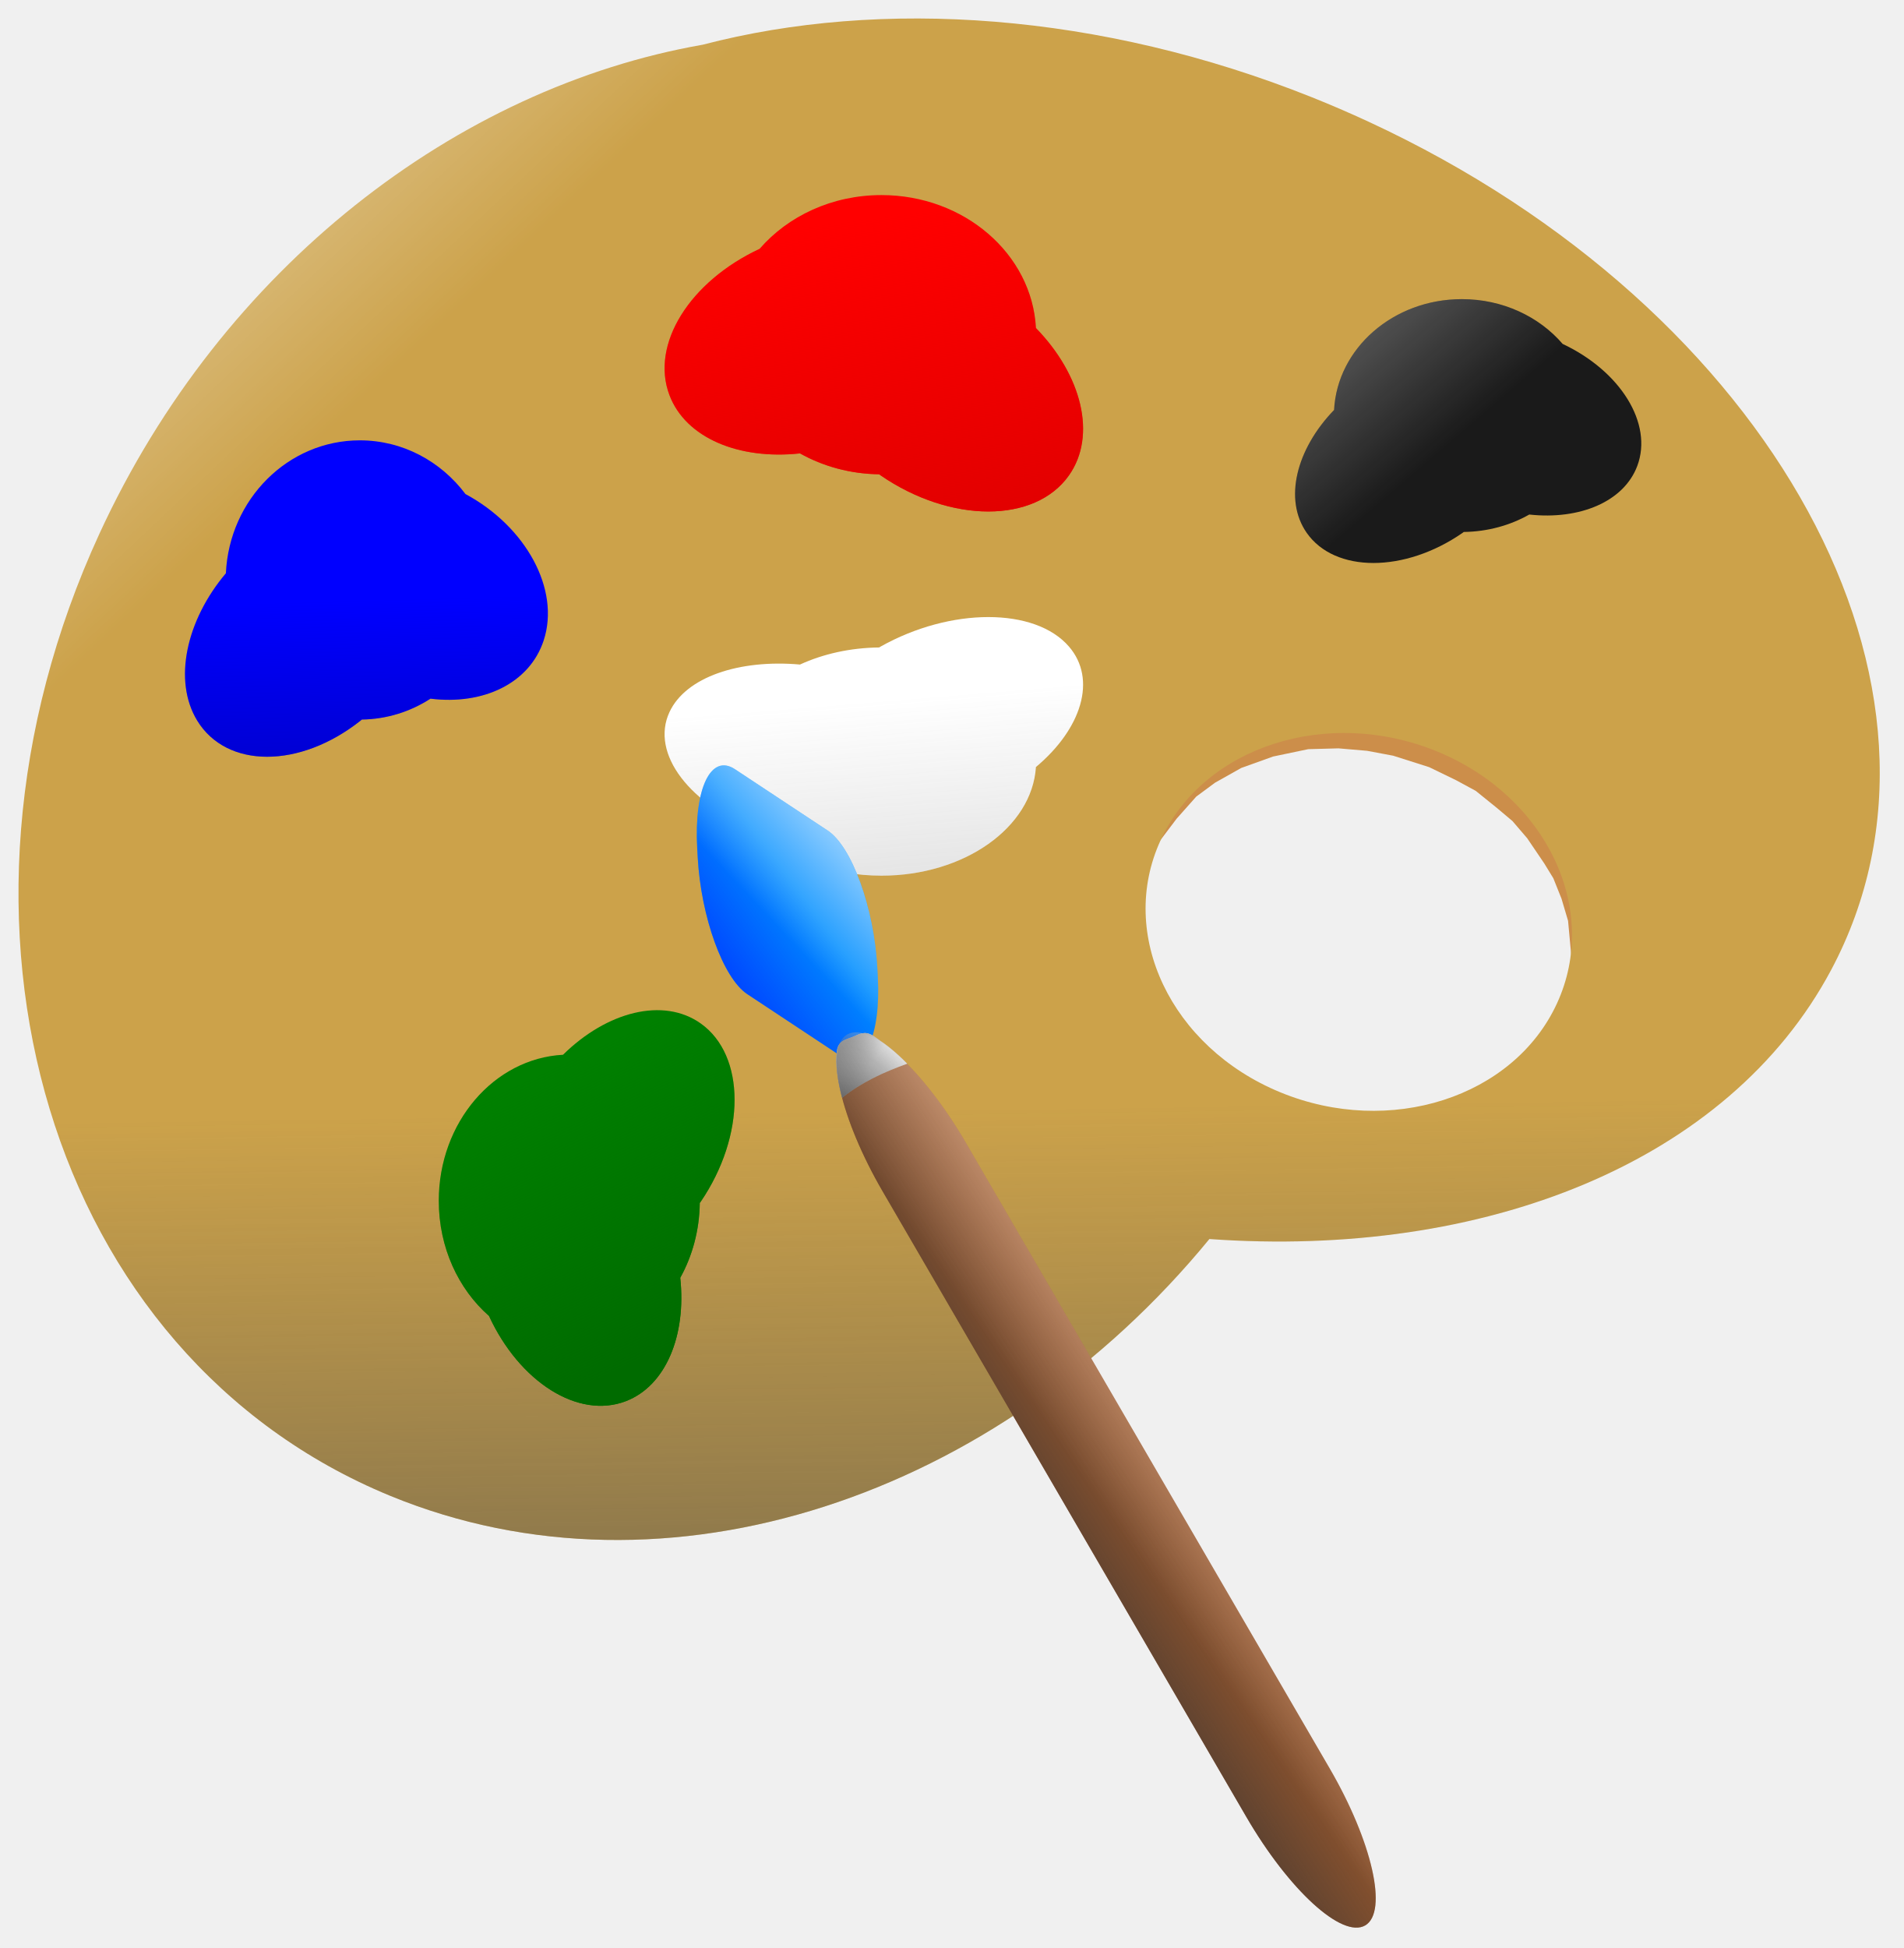
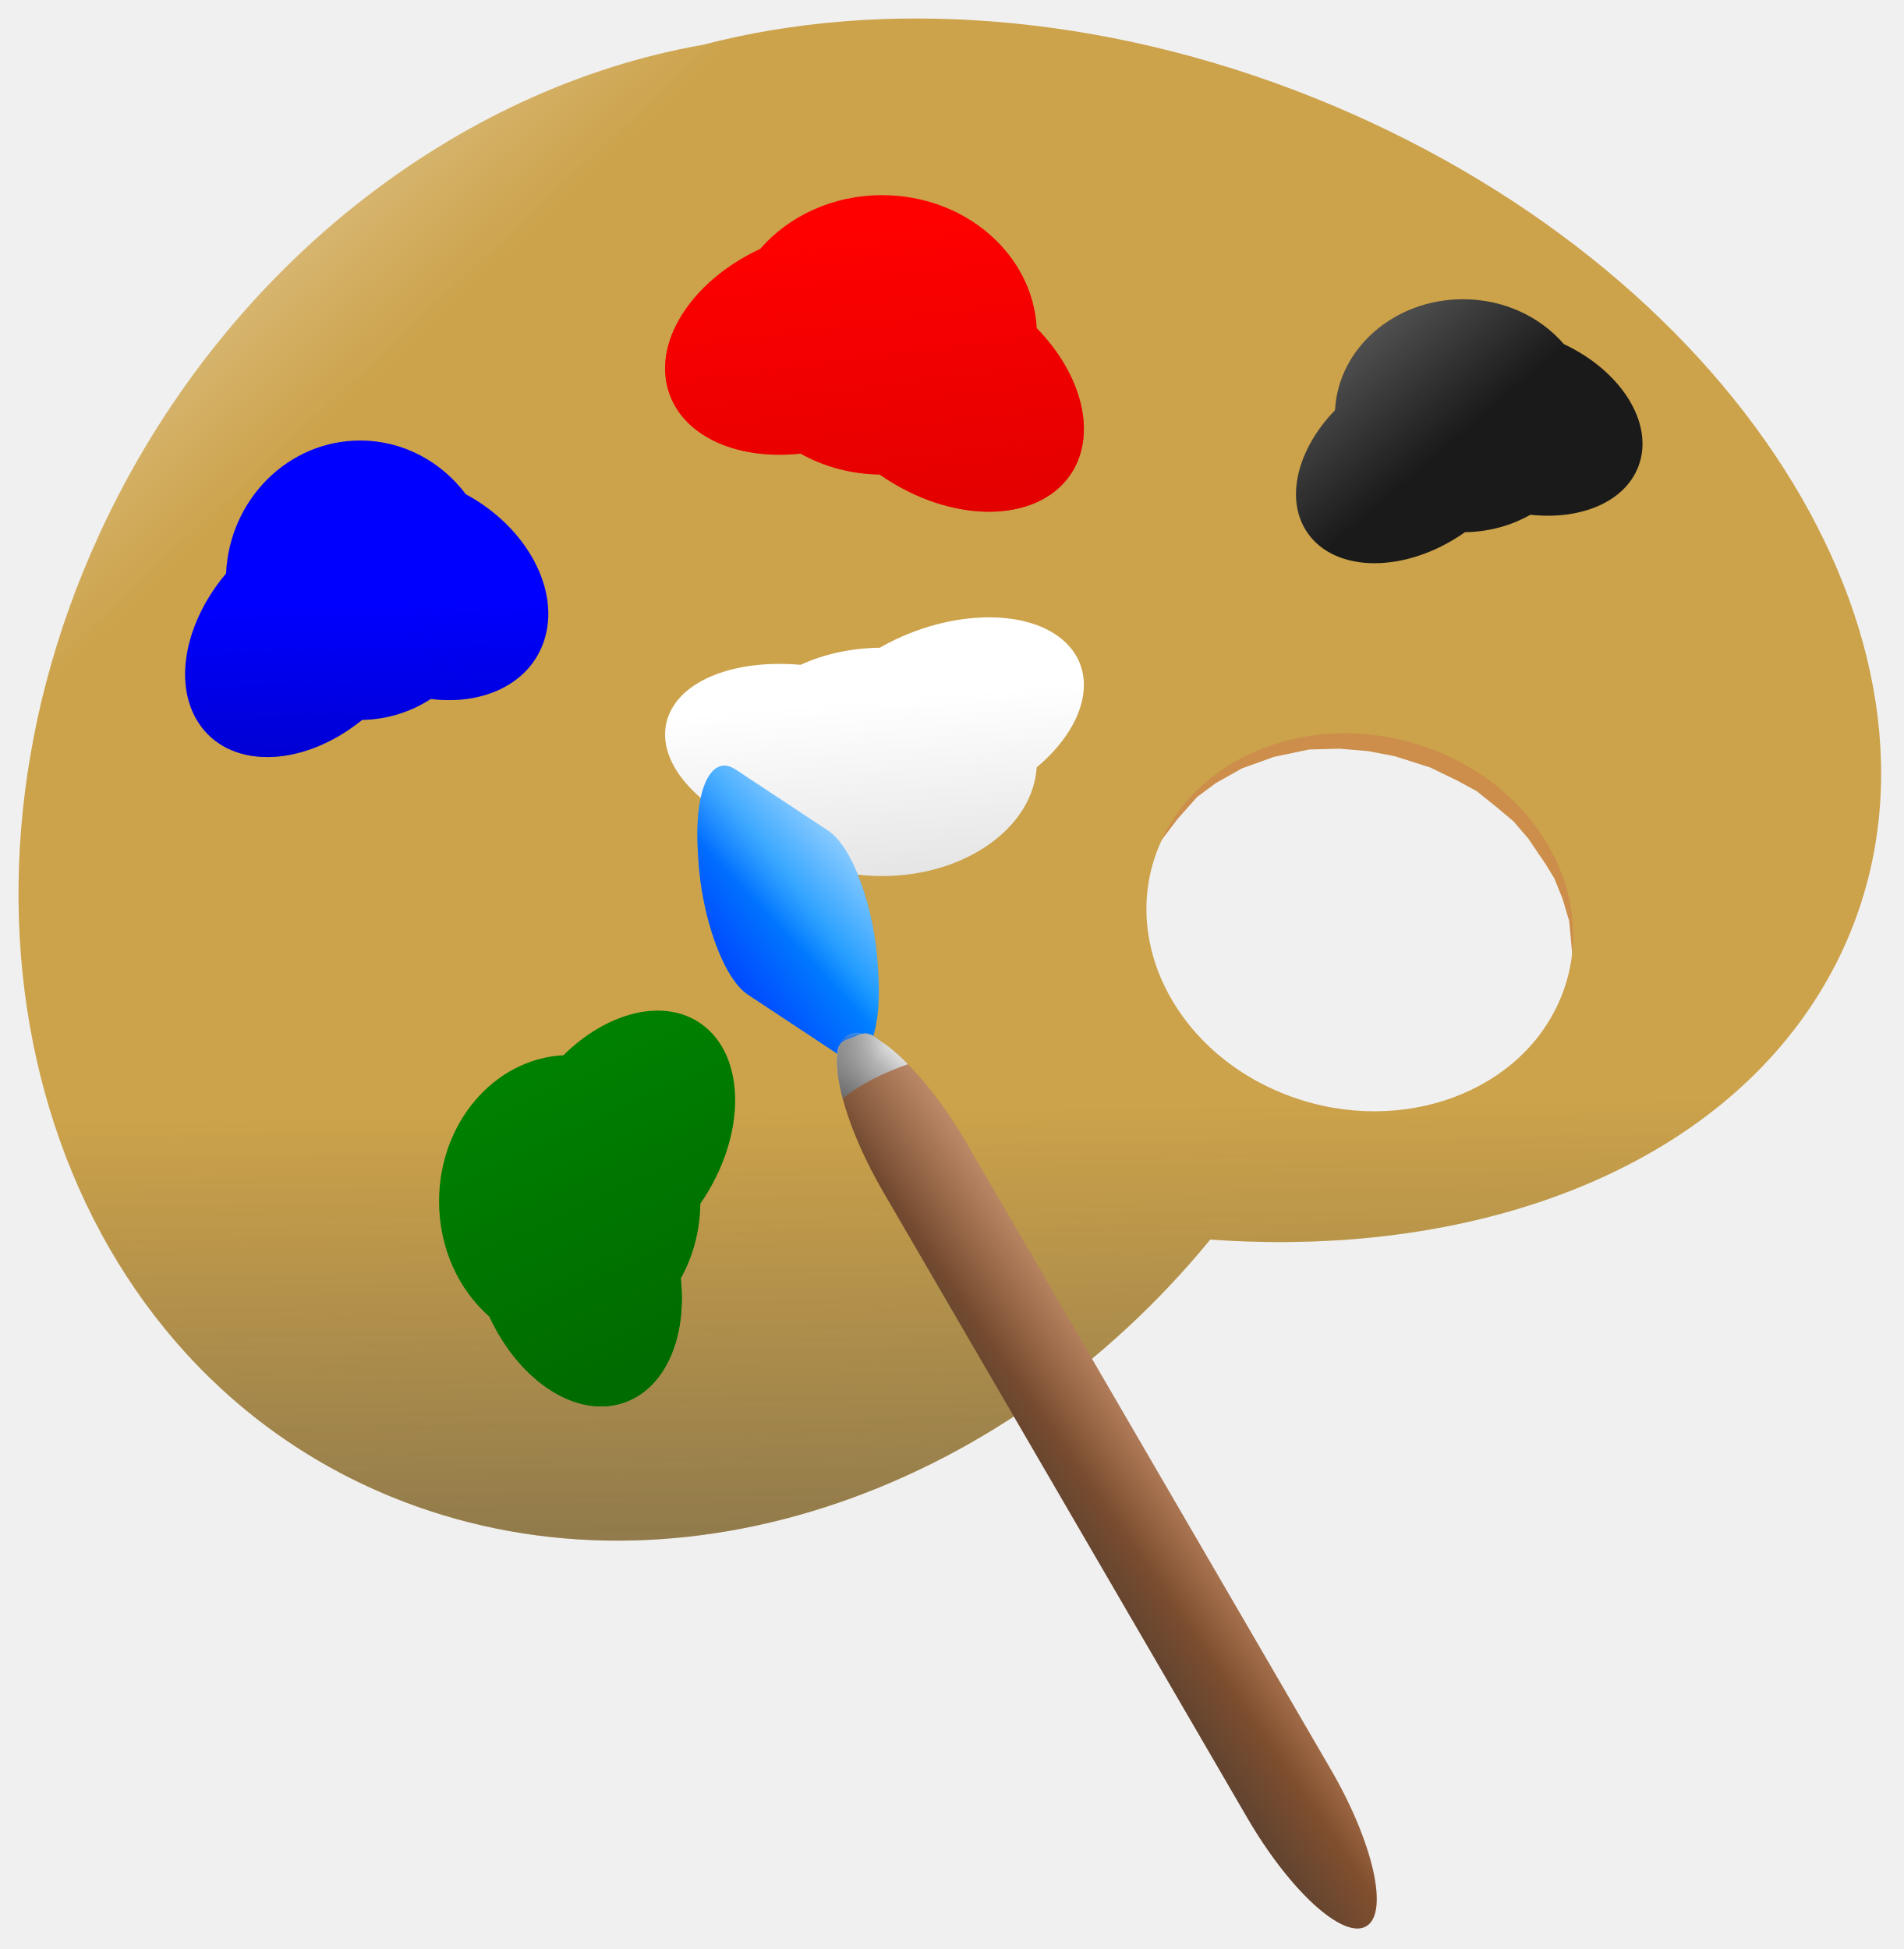
- <svg xmlns="http://www.w3.org/2000/svg" xmlns:xlink="http://www.w3.org/1999/xlink" width="588.26" height="601.95" id="svg2" version="1.0">
+ <svg xmlns="http://www.w3.org/2000/svg" xmlns:xlink="http://www.w3.org/1999/xlink" viewBox="0 0 588 602" version="1.0">
  <defs id="defs4">
    <linearGradient id="linearGradient10226">
      <stop style="stop-color:#006b00;stop-opacity:1;" offset="0" id="stop10228" />
      <stop style="stop-color:#006b00;stop-opacity:0;" offset="1" id="stop10230" />
    </linearGradient>
    <linearGradient id="linearGradient9233">
      <stop style="stop-color:#da0000;stop-opacity:1;" offset="0" id="stop9235" />
      <stop style="stop-color:#da0000;stop-opacity:0;" offset="1" id="stop9237" />
    </linearGradient>
    <linearGradient id="linearGradient8252">
      <stop style="stop-color:#000080;stop-opacity:1;" offset="0" id="stop8254" />
      <stop style="stop-color:#000080;stop-opacity:0;" offset="1" id="stop8256" />
    </linearGradient>
    <linearGradient id="linearGradient6300">
      <stop style="stop-color:#ffffff;stop-opacity:1;" offset="0" id="stop6302" />
      <stop style="stop-color:#ffffff;stop-opacity:0;" offset="1" id="stop6304" />
    </linearGradient>
    <linearGradient id="linearGradient6290">
      <stop style="stop-color:#4d4d4d;stop-opacity:1;" offset="0" id="stop6292" />
      <stop style="stop-color:#4d4d4d;stop-opacity:0;" offset="1" id="stop6294" />
    </linearGradient>
    <linearGradient id="linearGradient4265">
      <stop style="stop-color:#ffffff;stop-opacity:1;" offset="0" id="stop4267" />
      <stop style="stop-color:#ffffff;stop-opacity:0;" offset="1" id="stop4269" />
    </linearGradient>
    <linearGradient id="linearGradient4255">
      <stop style="stop-color:#333333;stop-opacity:1;" offset="0" id="stop4257" />
      <stop style="stop-color:#333333;stop-opacity:0;" offset="1" id="stop4259" />
    </linearGradient>
    <linearGradient id="linearGradient4245">
      <stop style="stop-color:#ffffff;stop-opacity:1;" offset="0" id="stop4247" />
      <stop style="stop-color:#ffffff;stop-opacity:0;" offset="1" id="stop4249" />
    </linearGradient>
    <linearGradient id="linearGradient4235">
      <stop style="stop-color:#0035ff;stop-opacity:1;" offset="0" id="stop4237" />
      <stop style="stop-color:#0035ff;stop-opacity:0;" offset="1" id="stop4239" />
    </linearGradient>
    <linearGradient id="linearGradient3234">
      <stop style="stop-color:#999999;stop-opacity:1;" offset="0" id="stop3236" />
      <stop style="stop-color:#999999;stop-opacity:0;" offset="1" id="stop3238" />
    </linearGradient>
    <linearGradient id="linearGradient3216">
      <stop style="stop-color:#ffffff;stop-opacity:1;" offset="0" id="stop3218" />
      <stop style="stop-color:#ffffff;stop-opacity:0;" offset="1" id="stop3220" />
    </linearGradient>
    <linearGradient id="linearGradient3206">
      <stop style="stop-color:#666666;stop-opacity:1;" offset="0" id="stop3208" />
      <stop style="stop-color:#666666;stop-opacity:0;" offset="1" id="stop3210" />
    </linearGradient>
    <linearGradient xlink:href="#linearGradient4235" id="linearGradient5299" gradientUnits="userSpaceOnUse" gradientTransform="translate(672.5692,-136.2012)" x1="130.555" y1="240.321" x2="183.735" y2="156.631" />
    <linearGradient xlink:href="#linearGradient3206" id="linearGradient5301" gradientUnits="userSpaceOnUse" gradientTransform="translate(600,40)" x1="302.793" y1="297.021" x2="310.874" y2="270.504" />
    <linearGradient xlink:href="#linearGradient3216" id="linearGradient5303" gradientUnits="userSpaceOnUse" gradientTransform="translate(600,40)" x1="322.491" y1="252.826" x2="316.683" y2="271.262" />
    <linearGradient xlink:href="#linearGradient3234" id="linearGradient5305" gradientUnits="userSpaceOnUse" gradientTransform="translate(600,40)" x1="311.885" y1="263.686" x2="326.784" y2="267.951" />
    <linearGradient xlink:href="#linearGradient4245" id="linearGradient5307" gradientUnits="userSpaceOnUse" gradientTransform="translate(672.5692,-136.2012)" x1="216.174" y1="61.485" x2="171.049" y2="187.816" />
    <linearGradient xlink:href="#linearGradient4255" id="linearGradient5309" gradientUnits="userSpaceOnUse" gradientTransform="translate(481.4751,-360.2523)" x1="542.608" y1="77.48" x2="538.433" y2="-23.939" />
    <linearGradient xlink:href="#linearGradient4265" id="linearGradient5311" gradientUnits="userSpaceOnUse" gradientTransform="translate(481.4751,-360.2523)" x1="605.489" y1="-145.44" x2="617.583" y2="11.293" />
    <linearGradient xlink:href="#linearGradient6290" id="linearGradient6296" x1="218.193" y1="751.337" x2="214.152" y2="470.514" gradientUnits="userSpaceOnUse" />
    <linearGradient xlink:href="#linearGradient6300" id="linearGradient6306" x1="22.223" y1="68.474" x2="179.807" y2="236.159" gradientUnits="userSpaceOnUse" />
    <linearGradient xlink:href="#linearGradient8252" id="linearGradient8258" x1="186.878" y1="452.332" x2="182.838" y2="310.832" gradientUnits="userSpaceOnUse" />
    <linearGradient xlink:href="#linearGradient9233" id="linearGradient9239" x1="344.462" y1="314.951" x2="329.31" y2="192.218" gradientUnits="userSpaceOnUse" />
    <linearGradient xlink:href="#linearGradient6300" id="linearGradient9249" x1="414.163" y1="101.809" x2="531.027" y2="238.179" gradientUnits="userSpaceOnUse" />
    <linearGradient xlink:href="#linearGradient3206" id="linearGradient9253" x1="363.655" y1="661.433" x2="337.232" y2="341.215" gradientUnits="userSpaceOnUse" />
    <linearGradient xlink:href="#linearGradient10226" id="linearGradient10232" x1="246.477" y1="548.296" x2="207.081" y2="464.453" gradientUnits="userSpaceOnUse" />
  </defs>
  <g id="layer1" transform="translate(-94.02622,-200.1621)">
    <g id="g10234" transform="translate(40,74.28571)">
      <path id="path6310" d="M 409.869,389.197 L 417.698,378.843 L 423.759,372.024 L 429.567,367.731 L 437.649,363.186 L 447.498,359.65 L 458.357,357.377 L 467.701,357.125 L 476.539,357.882 L 484.621,359.398 L 495.732,362.933 L 504.066,366.974 L 510.127,370.257 L 516.693,375.56 L 521.491,379.601 L 526.037,384.904 L 531.34,392.733 L 534.118,397.278 L 536.644,403.592 L 538.664,410.41 L 539.927,424.047 L 543.715,412.936 L 537.401,383.894 L 515.178,358.892 L 473.762,348.791 L 438.154,353.842 L 409.364,382.126 L 409.869,389.197 z " style="fill:#cc8e4a;fill-opacity:1;fill-rule:evenodd;stroke:#000000;stroke-width:0;stroke-linecap:butt;stroke-linejoin:miter;stroke-miterlimit:4;stroke-dasharray:none;stroke-opacity:1" />
      <path id="path4275" d="M 459.357,155.877 C 394.11,129.813 326.482,125.241 271.198,139.698 C 195.407,152.962 122.687,208.427 84.767,290.784 C 29.132,411.613 69.369,544.799 174.6,588.081 C 260.235,623.304 362.655,588.163 427.808,508.745 C 512.585,514.822 588.173,485.183 619.954,425.639 C 666.223,338.948 602.19,221.503 477.04,163.499 C 471.174,160.78 465.274,158.241 459.357,155.877 z M 498.236,358.103 C 532.058,372.014 548.622,406.87 535.241,435.931 C 521.86,464.992 483.569,477.324 449.747,463.413 C 415.924,449.501 399.341,414.598 412.722,385.537 C 426.102,356.476 464.413,344.191 498.236,358.103 z " style="fill:#cca24a;fill-opacity:1;stroke:#000000;stroke-width:0;stroke-miterlimit:4;stroke-dasharray:none;stroke-opacity:1" />
      <path style="fill:url(#linearGradient6296);fill-opacity:1;stroke:#000000;stroke-width:0;stroke-miterlimit:4;stroke-dasharray:none;stroke-opacity:1" d="M 459.357,155.877 C 394.11,129.813 326.482,125.241 271.198,139.698 C 195.407,152.962 122.687,208.427 84.767,290.784 C 29.132,411.613 69.369,544.799 174.6,588.081 C 260.235,623.304 362.655,588.163 427.808,508.745 C 512.585,514.822 588.173,485.183 619.954,425.639 C 666.223,338.948 602.19,221.503 477.04,163.499 C 471.174,160.78 465.274,158.241 459.357,155.877 z M 498.236,358.103 C 532.058,372.014 548.622,406.87 535.241,435.931 C 521.86,464.992 483.569,477.324 449.747,463.413 C 415.924,449.501 399.341,414.598 412.722,385.537 C 426.102,356.476 464.413,344.191 498.236,358.103 z " id="path5319" />
      <path id="path6298" d="M 459.357,155.877 C 394.11,129.813 326.482,125.241 271.198,139.698 C 195.407,152.962 122.687,208.427 84.767,290.784 C 29.132,411.613 69.369,544.799 174.6,588.081 C 260.235,623.304 362.655,588.163 427.808,508.745 C 512.585,514.822 588.173,485.183 619.954,425.639 C 666.223,338.948 602.19,221.503 477.04,163.499 C 471.174,160.78 465.274,158.241 459.357,155.877 z M 498.236,358.103 C 532.058,372.014 548.622,406.87 535.241,435.931 C 521.86,464.992 483.569,477.324 449.747,463.413 C 415.924,449.501 399.341,414.598 412.722,385.537 C 426.102,356.476 464.413,344.191 498.236,358.103 z " style="fill:url(#linearGradient6306);fill-opacity:1;stroke:#000000;stroke-width:0;stroke-miterlimit:4;stroke-dasharray:none;stroke-opacity:1" />
      <path id="path5252" d="M 326.456,186.157 C 311.161,186.157 297.561,192.651 288.808,202.751 C 267.269,212.795 254.951,232.223 260.934,247.989 C 265.969,261.259 282.489,268.011 301.25,265.983 C 301.258,265.987 301.274,265.978 301.282,265.983 C 308.409,269.981 316.778,272.317 325.749,272.436 C 325.893,272.537 326.022,272.655 326.167,272.754 C 347.83,287.655 373.94,287.655 384.423,272.754 C 393.097,260.426 388.354,241.753 374.2,227.23 C 372.988,204.377 352.067,186.157 326.456,186.157 z " style="fill:#ff0000;fill-opacity:1;stroke:#000000;stroke-width:0;stroke-miterlimit:4;stroke-dasharray:none;stroke-opacity:1" />
      <path style="fill:#0000ff;fill-opacity:1;stroke:#000000;stroke-width:0;stroke-miterlimit:4;stroke-dasharray:none;stroke-opacity:1" d="M 165.239,261.946 C 178.503,261.946 190.296,268.44 197.886,278.54 C 216.565,288.584 227.246,308.012 222.058,323.778 C 217.692,337.048 203.366,343.8 187.097,341.772 C 187.09,341.776 187.076,341.767 187.069,341.772 C 180.889,345.77 173.632,348.106 165.853,348.225 C 165.728,348.326 165.616,348.443 165.49,348.543 C 146.705,363.444 124.063,363.444 114.972,348.543 C 107.451,336.215 111.564,317.542 123.838,303.019 C 124.888,280.166 143.03,261.946 165.239,261.946 z " id="path5259" />
      <path id="path5261" d="M 189.636,496.929 C 189.636,511.385 195.708,524.239 205.152,532.512 C 214.543,552.87 232.709,564.512 247.451,558.857 C 259.859,554.098 266.171,538.484 264.275,520.752 C 264.279,520.745 264.271,520.729 264.275,520.722 C 268.014,513.986 270.198,506.076 270.309,497.598 C 270.403,497.462 270.514,497.339 270.607,497.202 C 284.54,476.728 284.54,452.05 270.607,442.142 C 259.079,433.944 241.62,438.427 228.041,451.805 C 206.672,452.949 189.636,472.723 189.636,496.929 z " style="fill:#008000;fill-opacity:1;stroke:#000000;stroke-width:0;stroke-miterlimit:4;stroke-dasharray:none;stroke-opacity:1" />
      <path style="fill:#ffffff;fill-opacity:1;stroke:#000000;stroke-width:0;stroke-miterlimit:4;stroke-dasharray:none;stroke-opacity:1" d="M 326.456,396.465 C 311.161,396.465 297.561,391.157 288.808,382.902 C 267.269,374.694 254.951,358.815 260.934,345.93 C 265.969,335.084 282.489,329.566 301.25,331.224 C 301.258,331.22 301.274,331.227 301.282,331.224 C 308.409,327.956 316.778,326.046 325.749,325.949 C 325.893,325.867 326.022,325.771 326.167,325.689 C 347.83,313.511 373.94,313.511 384.423,325.689 C 393.097,335.765 388.354,351.026 374.2,362.896 C 372.988,381.574 352.067,396.465 326.456,396.465 z " id="path5263" />
      <path id="path5265" d="M 505.844,218.31 C 518.498,218.31 529.749,223.725 536.991,232.148 C 554.81,240.523 565.001,256.724 560.052,269.872 C 555.886,280.938 542.218,286.568 526.697,284.877 C 526.69,284.881 526.677,284.873 526.67,284.877 C 520.775,288.211 513.851,290.159 506.429,290.259 C 506.31,290.342 506.203,290.441 506.083,290.524 C 488.161,302.95 466.56,302.95 457.887,290.524 C 450.711,280.243 454.635,264.672 466.345,252.561 C 467.347,233.504 484.655,218.31 505.844,218.31 z " style="fill:#1a1a1a;fill-opacity:1;stroke:#000000;stroke-width:0;stroke-miterlimit:4;stroke-dasharray:none;stroke-opacity:1" />
      <path id="path9251" d="M 326.456,396.465 C 311.161,396.465 297.561,391.157 288.808,382.902 C 267.269,374.694 254.951,358.815 260.934,345.93 C 265.969,335.084 282.489,329.566 301.25,331.224 C 301.258,331.22 301.274,331.227 301.282,331.224 C 308.409,327.956 316.778,326.046 325.749,325.949 C 325.893,325.867 326.022,325.771 326.167,325.689 C 347.83,313.511 373.94,313.511 384.423,325.689 C 393.097,335.765 388.354,351.026 374.2,362.896 C 372.988,381.574 352.067,396.465 326.456,396.465 z " style="fill:url(#linearGradient9253);fill-opacity:1;stroke:#000000;stroke-width:0;stroke-miterlimit:4;stroke-dasharray:none;stroke-opacity:1" />
      <g transform="matrix(0.6518414,0,0,0.6518414,-265.1199,182.5235)" id="g5275">
        <g transform="matrix(0.9443731,0.328876,-0.328876,0.9443731,133.3976,-184.3227)" id="g5287">
          <rect id="rect2162" width="488.571" height="45.714" x="889.168" y="-382.495" ry="22.857" style="opacity:1;fill:#a05a2c;fill-opacity:1;stroke:#000000;stroke-width:0;stroke-miterlimit:4;stroke-dasharray:none;stroke-opacity:1" rx="72.857" transform="matrix(0.7590569,0.6510243,-0.6510243,0.7590569,0,0)" />
          <rect id="rect2180" width="102.385" height="106.785" x="820.407" y="-4.305" ry="51.192" style="opacity:1;fill:#008eff;fill-opacity:1;stroke:#000000;stroke-width:0;stroke-miterlimit:4;stroke-dasharray:none;stroke-opacity:1" rx="24.813" transform="matrix(0.9690703,0.246785,0.3800761,0.9249552,0,0)" />
          <rect transform="matrix(0.9690703,0.246785,0.3800761,0.9249552,0,0)" rx="24.813" style="opacity:1;fill:url(#linearGradient5299);fill-opacity:1;stroke:#000000;stroke-width:0;stroke-miterlimit:4;stroke-dasharray:none;stroke-opacity:1" ry="51.192" y="-4.305" x="820.407" height="106.785" width="102.385" id="rect3264" />
          <path d="M 940.492,309.567 C 939.632,309.144 938.781,308.738 937.941,308.35 C 937.069,307.947 936.209,307.563 935.36,307.198 C 934.476,306.818 933.604,306.459 932.747,306.122 C 931.848,305.768 930.965,305.438 930.099,305.132 C 929.185,304.81 928.29,304.515 927.415,304.248 C 926.484,303.963 925.576,303.711 924.692,303.491 C 923.742,303.254 921.57,302.519 920.679,302.359 C 916.193,301.38 914.342,303.907 911.853,306.141 C 909.62,308.144 906.491,309.563 906.867,313.803 C 906.993,314.719 907.189,315.68 907.453,316.68 C 907.692,317.583 907.985,318.518 908.331,319.483 C 908.649,320.368 909.011,321.279 909.417,322.212 C 909.794,323.08 910.208,323.969 910.658,324.875 C 911.081,325.726 911.536,326.594 912.022,327.476 C 912.482,328.312 912.97,329.161 913.485,330.022 C 913.976,330.844 914.491,331.677 915.031,332.52 C 915.548,333.329 916.088,334.147 916.649,334.974 C 923.009,324.961 931.325,317.074 940.492,309.567 C 940.492,309.567 940.492,309.567 940.492,309.567" id="path2189" style="opacity:1;fill:#b3b3b3;fill-opacity:1;stroke:#000000;stroke-width:0;stroke-miterlimit:4;stroke-dasharray:none;stroke-opacity:1" />
          <path style="opacity:1;fill:url(#linearGradient5301);fill-opacity:1;stroke:#000000;stroke-width:0;stroke-miterlimit:4;stroke-dasharray:none;stroke-opacity:1" id="path3204" d="M 940.492,309.567 C 939.632,309.144 938.781,308.738 937.941,308.35 C 937.069,307.947 936.209,307.563 935.36,307.198 C 934.476,306.818 933.604,306.459 932.747,306.122 C 931.848,305.768 930.965,305.438 930.099,305.132 C 929.185,304.81 928.29,304.515 927.415,304.248 C 926.484,303.963 925.576,303.711 924.692,303.491 C 923.742,303.254 921.57,302.519 920.679,302.359 C 916.193,301.38 914.342,303.907 911.853,306.141 C 909.62,308.144 906.491,309.563 906.867,313.803 C 906.993,314.719 907.189,315.68 907.453,316.68 C 907.692,317.583 907.985,318.518 908.331,319.483 C 908.649,320.368 909.011,321.279 909.417,322.212 C 909.794,323.08 910.208,323.969 910.658,324.875 C 911.081,325.726 911.536,326.594 912.022,327.476 C 912.482,328.312 912.97,329.161 913.485,330.022 C 913.976,330.844 914.491,331.677 915.031,332.52 C 915.548,333.329 916.088,334.147 916.649,334.974 C 923.009,324.961 931.325,317.074 940.492,309.567 C 940.492,309.567 940.492,309.567 940.492,309.567" />
          <path d="M 940.492,309.567 C 939.632,309.144 938.781,308.738 937.941,308.35 C 937.069,307.947 936.209,307.563 935.36,307.198 C 934.476,306.818 933.604,306.459 932.747,306.122 C 931.848,305.768 930.965,305.438 930.099,305.132 C 929.185,304.81 928.29,304.515 927.415,304.248 C 926.484,303.963 925.576,303.711 924.692,303.491 C 923.742,303.254 921.57,302.519 920.679,302.359 C 916.193,301.38 914.342,303.907 911.853,306.141 C 909.62,308.144 906.491,309.563 906.867,313.803 C 906.993,314.719 907.189,315.68 907.453,316.68 C 907.692,317.583 907.985,318.518 908.331,319.483 C 908.649,320.368 909.011,321.279 909.417,322.212 C 909.794,323.08 910.208,323.969 910.658,324.875 C 911.081,325.726 911.536,326.594 912.022,327.476 C 912.482,328.312 912.97,329.161 913.485,330.022 C 913.976,330.844 914.491,331.677 915.031,332.52 C 915.548,333.329 916.088,334.147 916.649,334.974 C 923.009,324.961 931.325,317.074 940.492,309.567 C 940.492,309.567 940.492,309.567 940.492,309.567" id="path3214" style="opacity:1;fill:url(#linearGradient5303);fill-opacity:1;stroke:#000000;stroke-width:0;stroke-miterlimit:4;stroke-dasharray:none;stroke-opacity:1" />
          <path style="opacity:1;fill:url(#linearGradient5305);fill-opacity:1;stroke:#000000;stroke-width:0;stroke-miterlimit:4;stroke-dasharray:none;stroke-opacity:1" id="path3224" d="M 940.492,309.567 C 939.632,309.144 938.781,308.738 937.941,308.35 C 937.069,307.947 936.209,307.563 935.36,307.198 C 934.476,306.818 933.604,306.459 932.747,306.122 C 931.848,305.768 930.965,305.438 930.099,305.132 C 929.185,304.81 928.29,304.515 927.415,304.248 C 926.484,303.963 925.576,303.711 924.692,303.491 C 923.742,303.254 921.57,302.519 920.679,302.359 C 916.193,301.38 914.342,303.907 911.853,306.141 C 909.62,308.144 906.491,309.563 906.867,313.803 C 906.993,314.719 907.189,315.68 907.453,316.68 C 907.692,317.583 907.985,318.518 908.331,319.483 C 908.649,320.368 909.011,321.279 909.417,322.212 C 909.794,323.08 910.208,323.969 910.658,324.875 C 911.081,325.726 911.536,326.594 912.022,327.476 C 912.482,328.312 912.97,329.161 913.485,330.022 C 913.976,330.844 914.491,331.677 915.031,332.52 C 915.548,333.329 916.088,334.147 916.649,334.974 C 923.009,324.961 931.325,317.074 940.492,309.567 C 940.492,309.567 940.492,309.567 940.492,309.567" />
          <rect id="rect4243" width="102.385" height="106.785" x="820.407" y="-4.305" ry="51.192" style="opacity:1;fill:url(#linearGradient5307);fill-opacity:1;stroke:#000000;stroke-width:0;stroke-miterlimit:4;stroke-dasharray:none;stroke-opacity:1" rx="24.813" transform="matrix(0.9690703,0.246785,0.3800761,0.9249552,0,0)" />
          <rect transform="matrix(0.7590569,0.6510243,-0.6510243,0.7590569,0,0)" rx="72.857" style="opacity:1;fill:url(#linearGradient5309);fill-opacity:1;stroke:#000000;stroke-width:0;stroke-miterlimit:4;stroke-dasharray:none;stroke-opacity:1" ry="22.857" y="-382.495" x="889.168" height="45.714" width="488.571" id="rect4253" />
          <rect id="rect4263" width="488.571" height="45.714" x="889.168" y="-382.495" ry="22.857" style="opacity:1;fill:url(#linearGradient5311);fill-opacity:1;stroke:#000000;stroke-width:0;stroke-miterlimit:4;stroke-dasharray:none;stroke-opacity:1" rx="72.857" transform="matrix(0.7590569,0.6510243,-0.6510243,0.7590569,0,0)" />
        </g>
      </g>
      <path id="path7281" d="M 165.239,261.946 C 178.503,261.946 190.296,268.44 197.886,278.54 C 216.565,288.584 227.246,308.012 222.058,323.778 C 217.692,337.048 203.366,343.8 187.097,341.772 C 187.09,341.776 187.076,341.767 187.069,341.772 C 180.889,345.77 173.632,348.106 165.853,348.225 C 165.728,348.326 165.616,348.443 165.49,348.543 C 146.705,363.444 124.063,363.444 114.972,348.543 C 107.451,336.215 111.564,317.542 123.838,303.019 C 124.888,280.166 143.03,261.946 165.239,261.946 z " style="fill:url(#linearGradient8258);fill-opacity:1;stroke:#000000;stroke-width:0;stroke-miterlimit:4;stroke-dasharray:none;stroke-opacity:1" />
      <path style="fill:url(#linearGradient9239);fill-opacity:1;stroke:#000000;stroke-width:0;stroke-miterlimit:4;stroke-dasharray:none;stroke-opacity:1" d="M 326.456,186.157 C 311.161,186.157 297.561,192.651 288.808,202.751 C 267.269,212.795 254.951,232.223 260.934,247.989 C 265.969,261.259 282.489,268.011 301.25,265.983 C 301.258,265.987 301.274,265.978 301.282,265.983 C 308.409,269.981 316.778,272.317 325.749,272.436 C 325.893,272.537 326.022,272.655 326.167,272.754 C 347.83,287.655 373.94,287.655 384.423,272.754 C 393.097,260.426 388.354,241.753 374.2,227.23 C 372.988,204.377 352.067,186.157 326.456,186.157 z " id="path8260" />
      <path style="fill:url(#linearGradient9249);fill-opacity:1;stroke:#000000;stroke-width:0;stroke-miterlimit:4;stroke-dasharray:none;stroke-opacity:1" d="M 505.844,218.31 C 518.498,218.31 529.749,223.725 536.991,232.148 C 554.81,240.523 565.001,256.724 560.052,269.872 C 555.886,280.938 542.218,286.568 526.697,284.877 C 526.69,284.881 526.677,284.873 526.67,284.877 C 520.775,288.211 513.851,290.159 506.429,290.259 C 506.31,290.342 506.203,290.441 506.083,290.524 C 488.161,302.95 466.56,302.95 457.887,290.524 C 450.711,280.243 454.635,264.672 466.345,252.561 C 467.347,233.504 484.655,218.31 505.844,218.31 z " id="path9241" />
      <path style="fill:url(#linearGradient10232);fill-opacity:1;stroke:#000000;stroke-width:0;stroke-miterlimit:4;stroke-dasharray:none;stroke-opacity:1" d="M 189.636,496.929 C 189.636,511.385 195.708,524.239 205.152,532.512 C 214.543,552.87 232.709,564.512 247.451,558.857 C 259.859,554.098 266.171,538.484 264.275,520.752 C 264.279,520.745 264.271,520.729 264.275,520.722 C 268.014,513.986 270.198,506.076 270.309,497.598 C 270.403,497.462 270.514,497.339 270.607,497.202 C 284.54,476.728 284.54,452.05 270.607,442.142 C 259.079,433.944 241.62,438.427 228.041,451.805 C 206.672,452.949 189.636,472.723 189.636,496.929 z " id="path9255" />
    </g>
  </g>
</svg>
